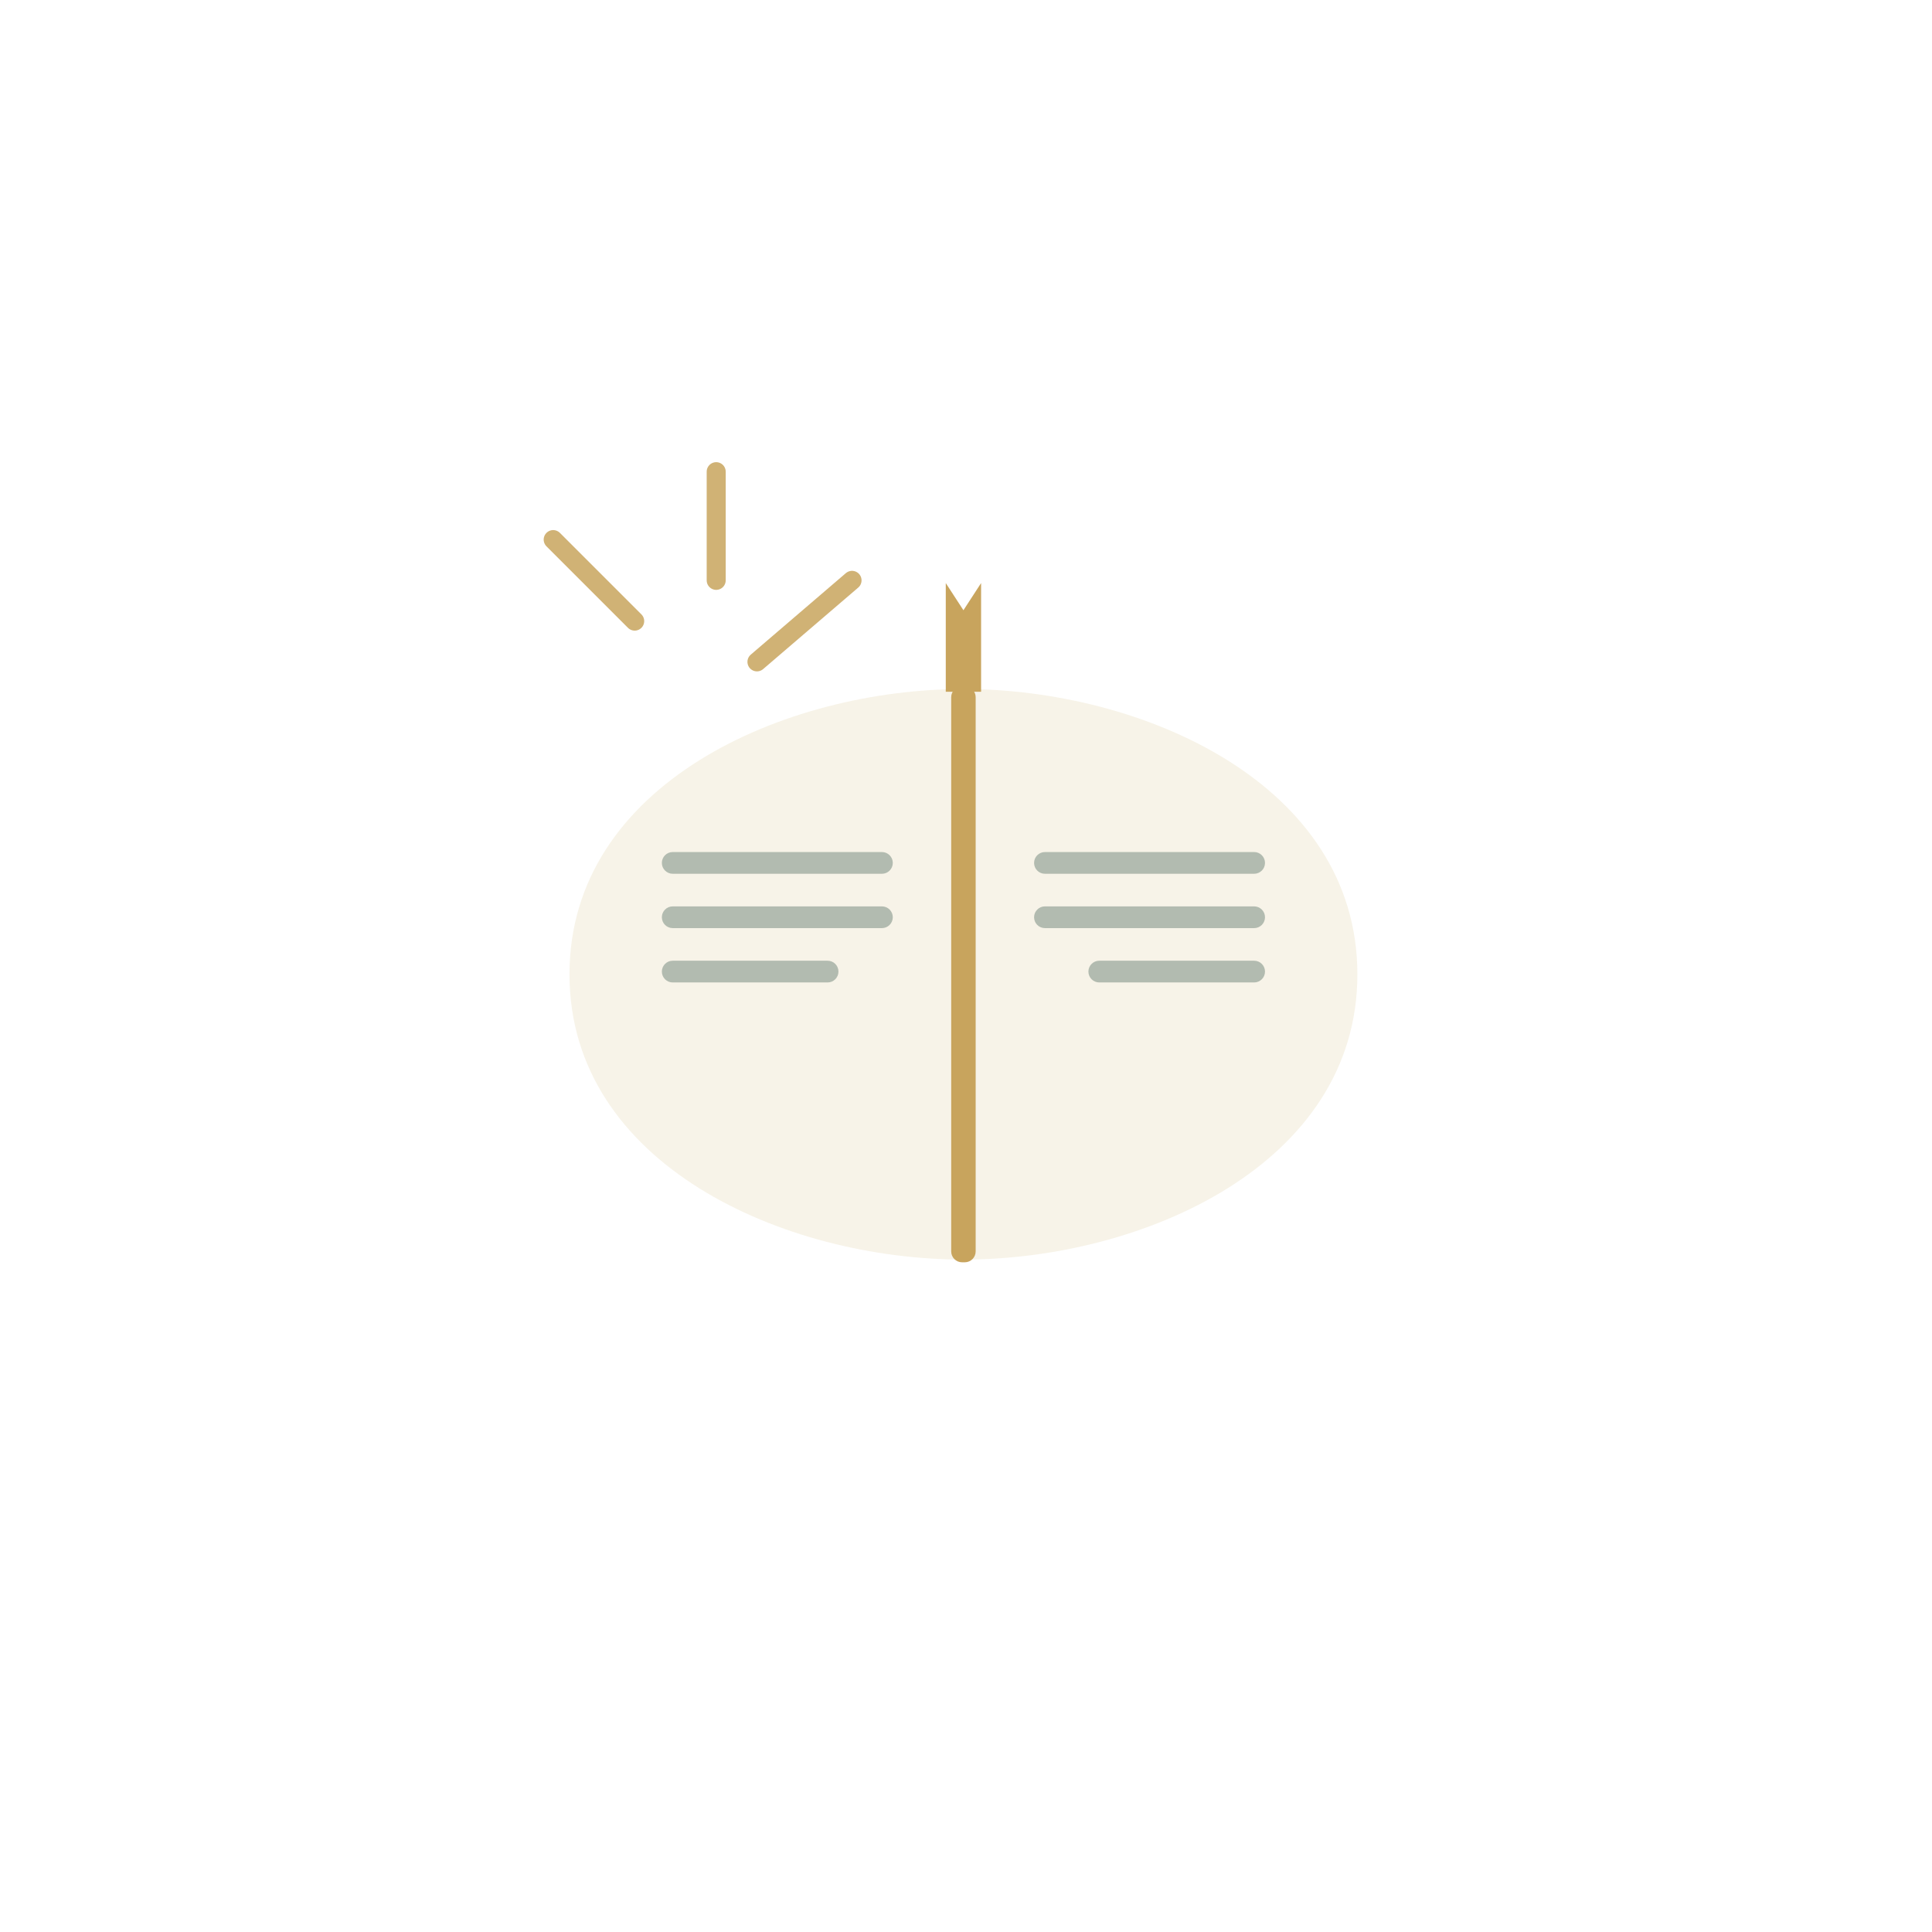
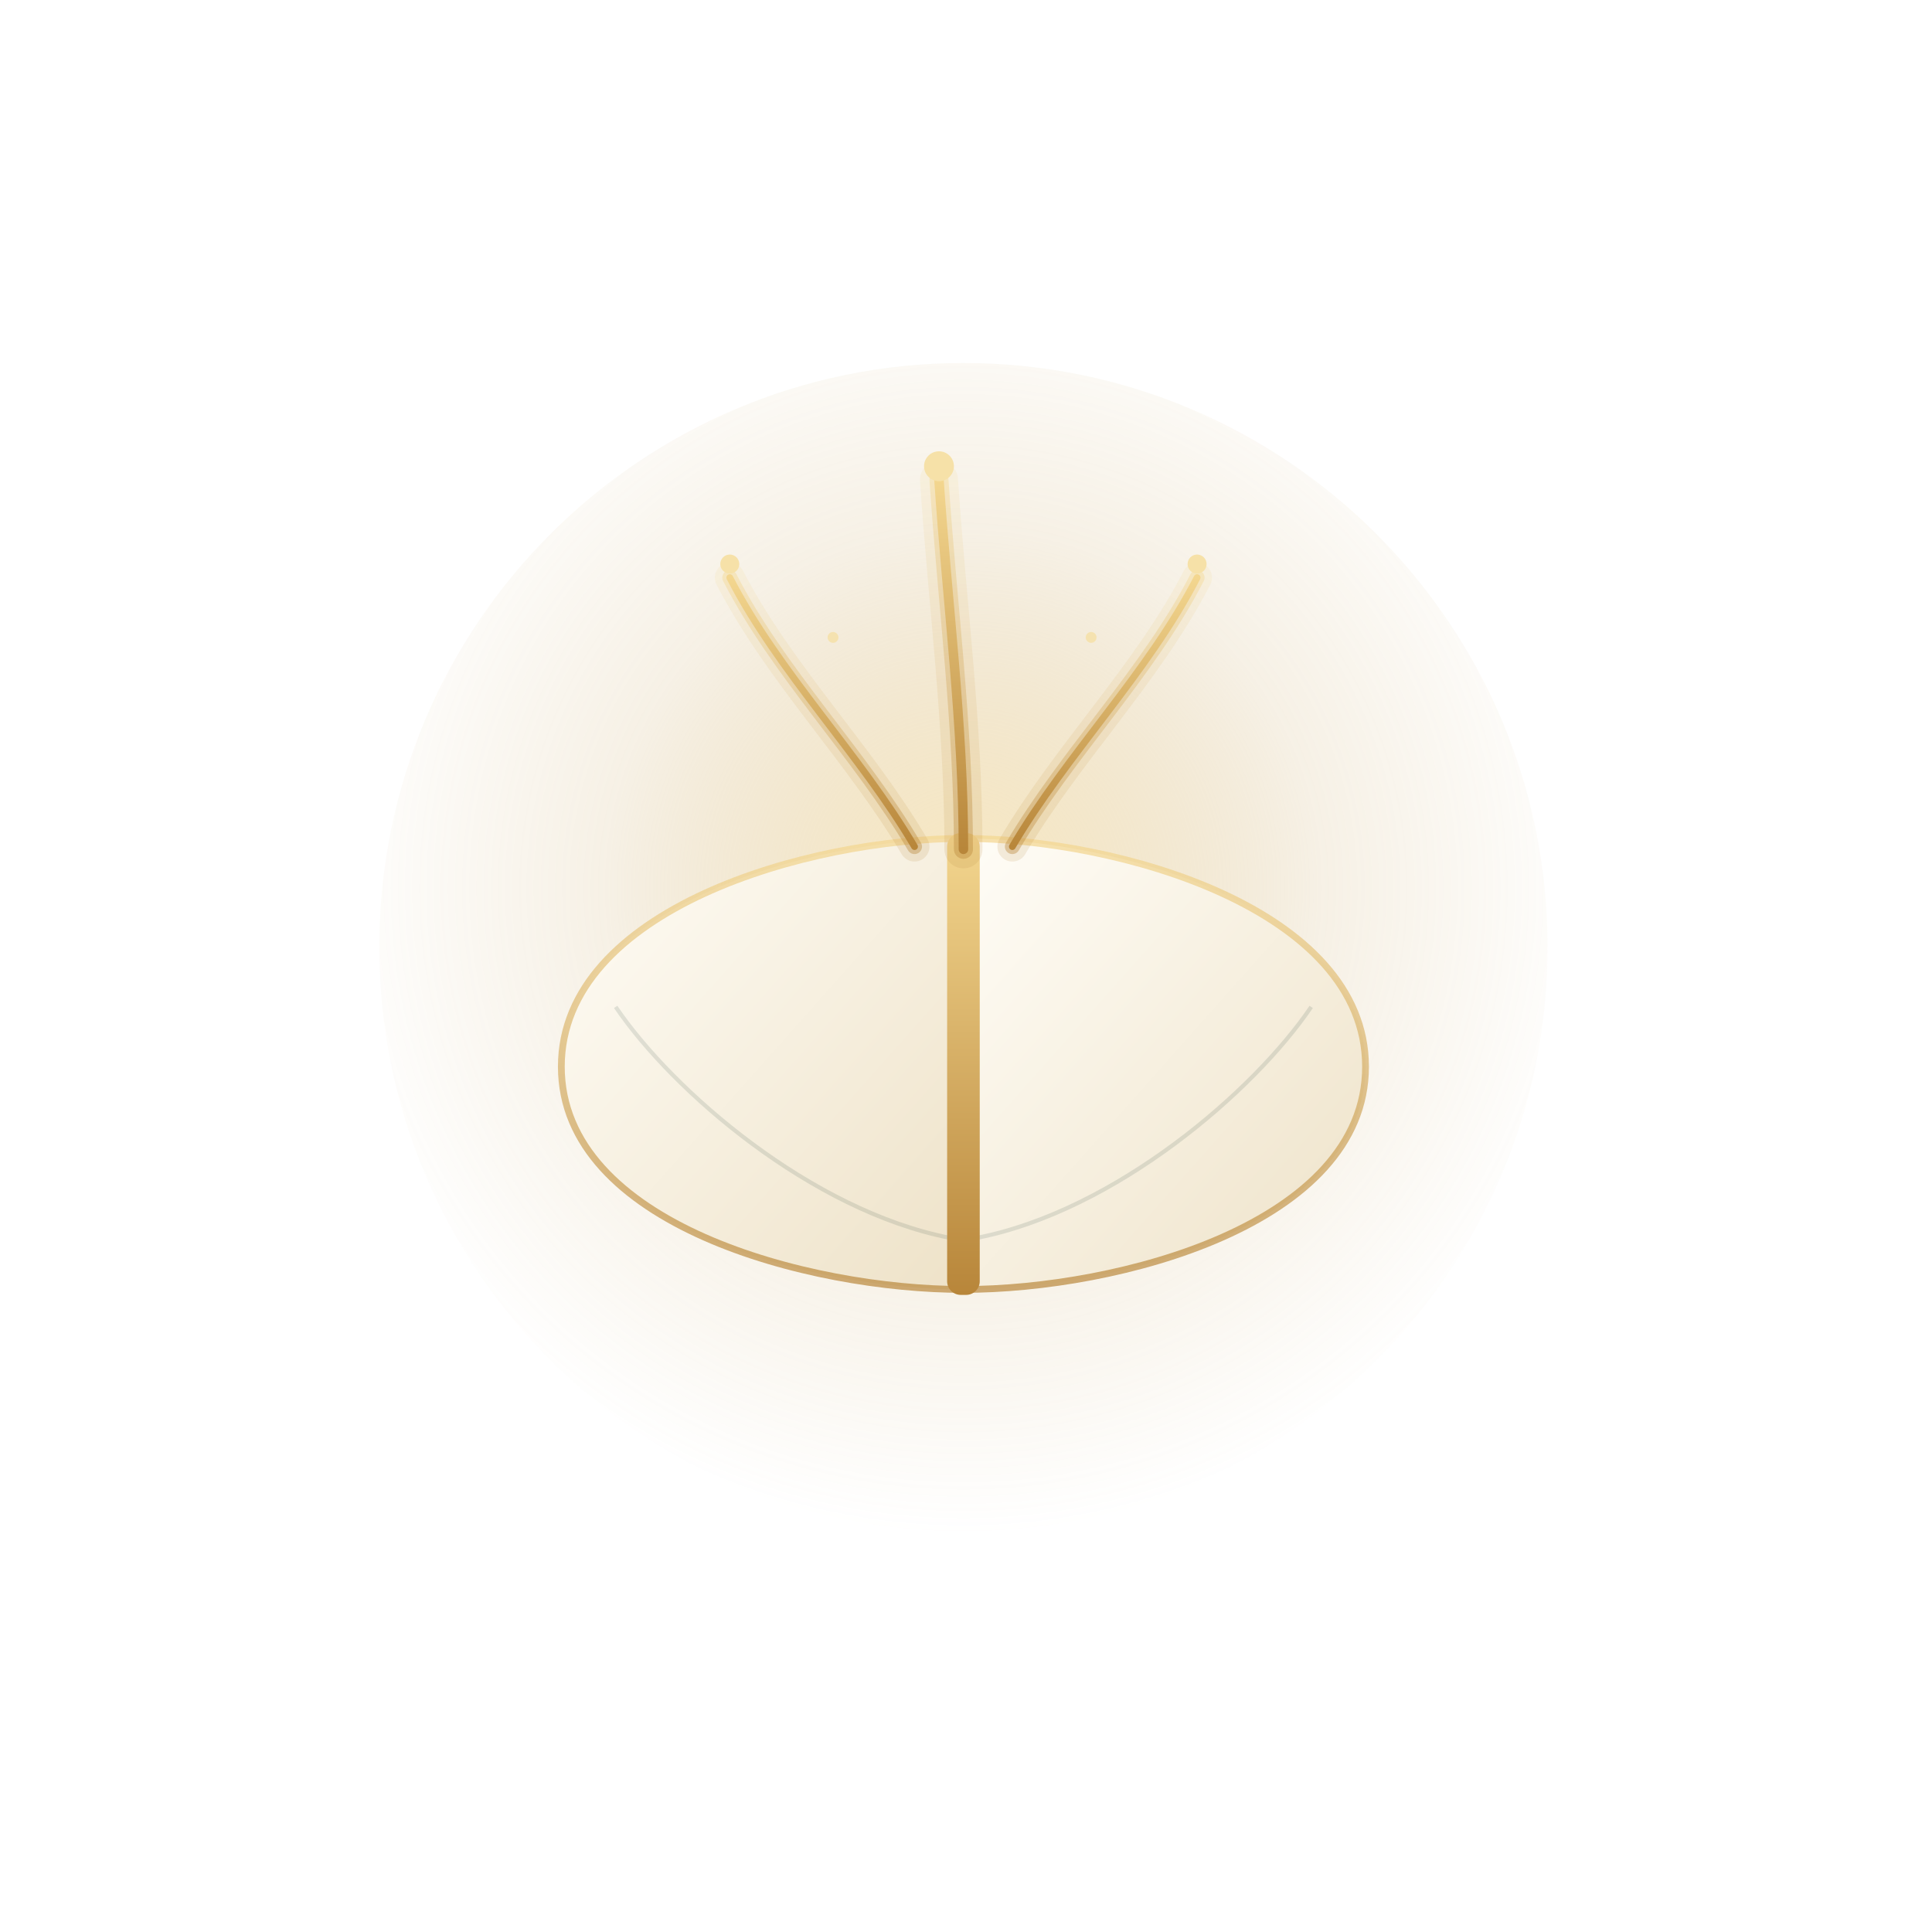
<svg xmlns="http://www.w3.org/2000/svg" width="1024" height="1024" viewBox="0 0 1024 1024">
+   <defs>
+     <radialGradient id="aHalo" cx="50%" cy="45%" r="55%">
+       <stop offset="0" stop-color="#F3D68F" stop-opacity="0.55" />
+       <stop offset="55%" stop-color="#C8A45D" stop-opacity="0.16" />
+       <stop offset="100%" stop-color="#C8A45D" stop-opacity="0" />
+     </radialGradient>
+     <linearGradient id="aPage" x1="0" y1="0" x2="1" y2="1">
+       <stop offset="0" stop-color="#FFFDF7" />
+       <stop offset="1" stop-color="#EEE2C8" />
+     </linearGradient>
+     <linearGradient id="aGold" x1="0" y1="0" x2="0" y2="1">
+       <stop offset="0" stop-color="#F3D68F" />
+       <stop offset="1" stop-color="#B8863A" />
+     </linearGradient>
+   </defs>
  <g transform="translate(142,142) scale(0.72)">
-     <g stroke="#C8A45D" stroke-width="14" stroke-linecap="round" opacity="0.85">
-       <line x1="330" y1="230" x2="330" y2="150" />
-       <line x1="270" y1="260" x2="210" y2="200" />
-       <line x1="360" y1="290" x2="430" y2="230" />
+     <ellipse cx="512" cy="500" rx="430" ry="430" fill="url(#aHalo)" />
+     <path d="M512,420 C398,420 216,472 216,588 C216,704 398,752 512,752 Z" fill="url(#aPage)" stroke="url(#aGold)" stroke-width="5" stroke-opacity="0.7" />
+     <path d="M512,420 C626,420 808,472 808,588 C808,704 626,752 512,752 Z" fill="url(#aPage)" stroke="url(#aGold)" stroke-width="5" stroke-opacity="0.7" />
+     <g stroke="#12372A" stroke-width="3" opacity="0.12" fill="none">
+       <path d="M256,544 C298,606 400,694 502,714" />
+       <path d="M768,544 C726,606 624,694 522,714" />
    </g>
-     <path d="M512,310 C380,310 222,380 222,520 C222,660 380,730 512,730 Z" fill="#F7F3E8" />
-     <path d="M512,310 C644,310 802,380 802,520 C802,660 644,730 512,730 Z" fill="#F7F3E8" />
-     <rect x="503" y="308" width="18" height="424" rx="8" fill="#C8A45D" />
-     <path d="M499,312 L525,312 L525,232 L512,252 L499,232 Z" fill="#C8A45D" />
-     <g fill="#12372A" opacity="0.3">
-       <rect x="290" y="430" width="170" height="16" rx="8" />
-       <rect x="290" y="470" width="170" height="16" rx="8" />
-       <rect x="290" y="510" width="130" height="16" rx="8" />
-       <rect x="564" y="430" width="170" height="16" rx="8" />
-       <rect x="564" y="470" width="170" height="16" rx="8" />
-       <rect x="604" y="510" width="130" height="16" rx="8" />
+     <rect x="500" y="416" width="24" height="340" rx="10" fill="url(#aGold)" />
+     <g stroke="url(#aGold)" stroke-linecap="round" fill="none">
+       <g opacity="0.15">
+         <path d="M512,428 C512,336 500,246 494,156" stroke-width="28" />
+         <path d="M476,426 C436,358 376,298 340,228" stroke-width="22" />
+         <path d="M548,426 C588,358 648,298 684,228" stroke-width="22" />
+       </g>
+       <g opacity="0.4">
+         <path d="M512,428 C512,336 500,246 494,156" stroke-width="14" />
+         <path d="M476,426 C436,358 376,298 340,228" stroke-width="11" />
+         <path d="M548,426 C588,358 648,298 684,228" stroke-width="11" />
+       </g>
+       <path d="M512,428 C512,336 500,246 494,156" stroke-width="7" />
+       <path d="M476,426 C436,358 376,298 340,228" stroke-width="5" />
+       <path d="M548,426 C588,358 648,298 684,228" stroke-width="5" />
+     </g>
+     <g fill="#F6E1A8">
+       <circle cx="494" cy="146" r="11" />
+       <circle cx="340" cy="218" r="7" />
+       <circle cx="684" cy="218" r="7" />
+       <circle cx="416" cy="272" r="4" opacity="0.85" />
+       <circle cx="606" cy="272" r="4" opacity="0.85" />
    </g>
  </g>
</svg>
